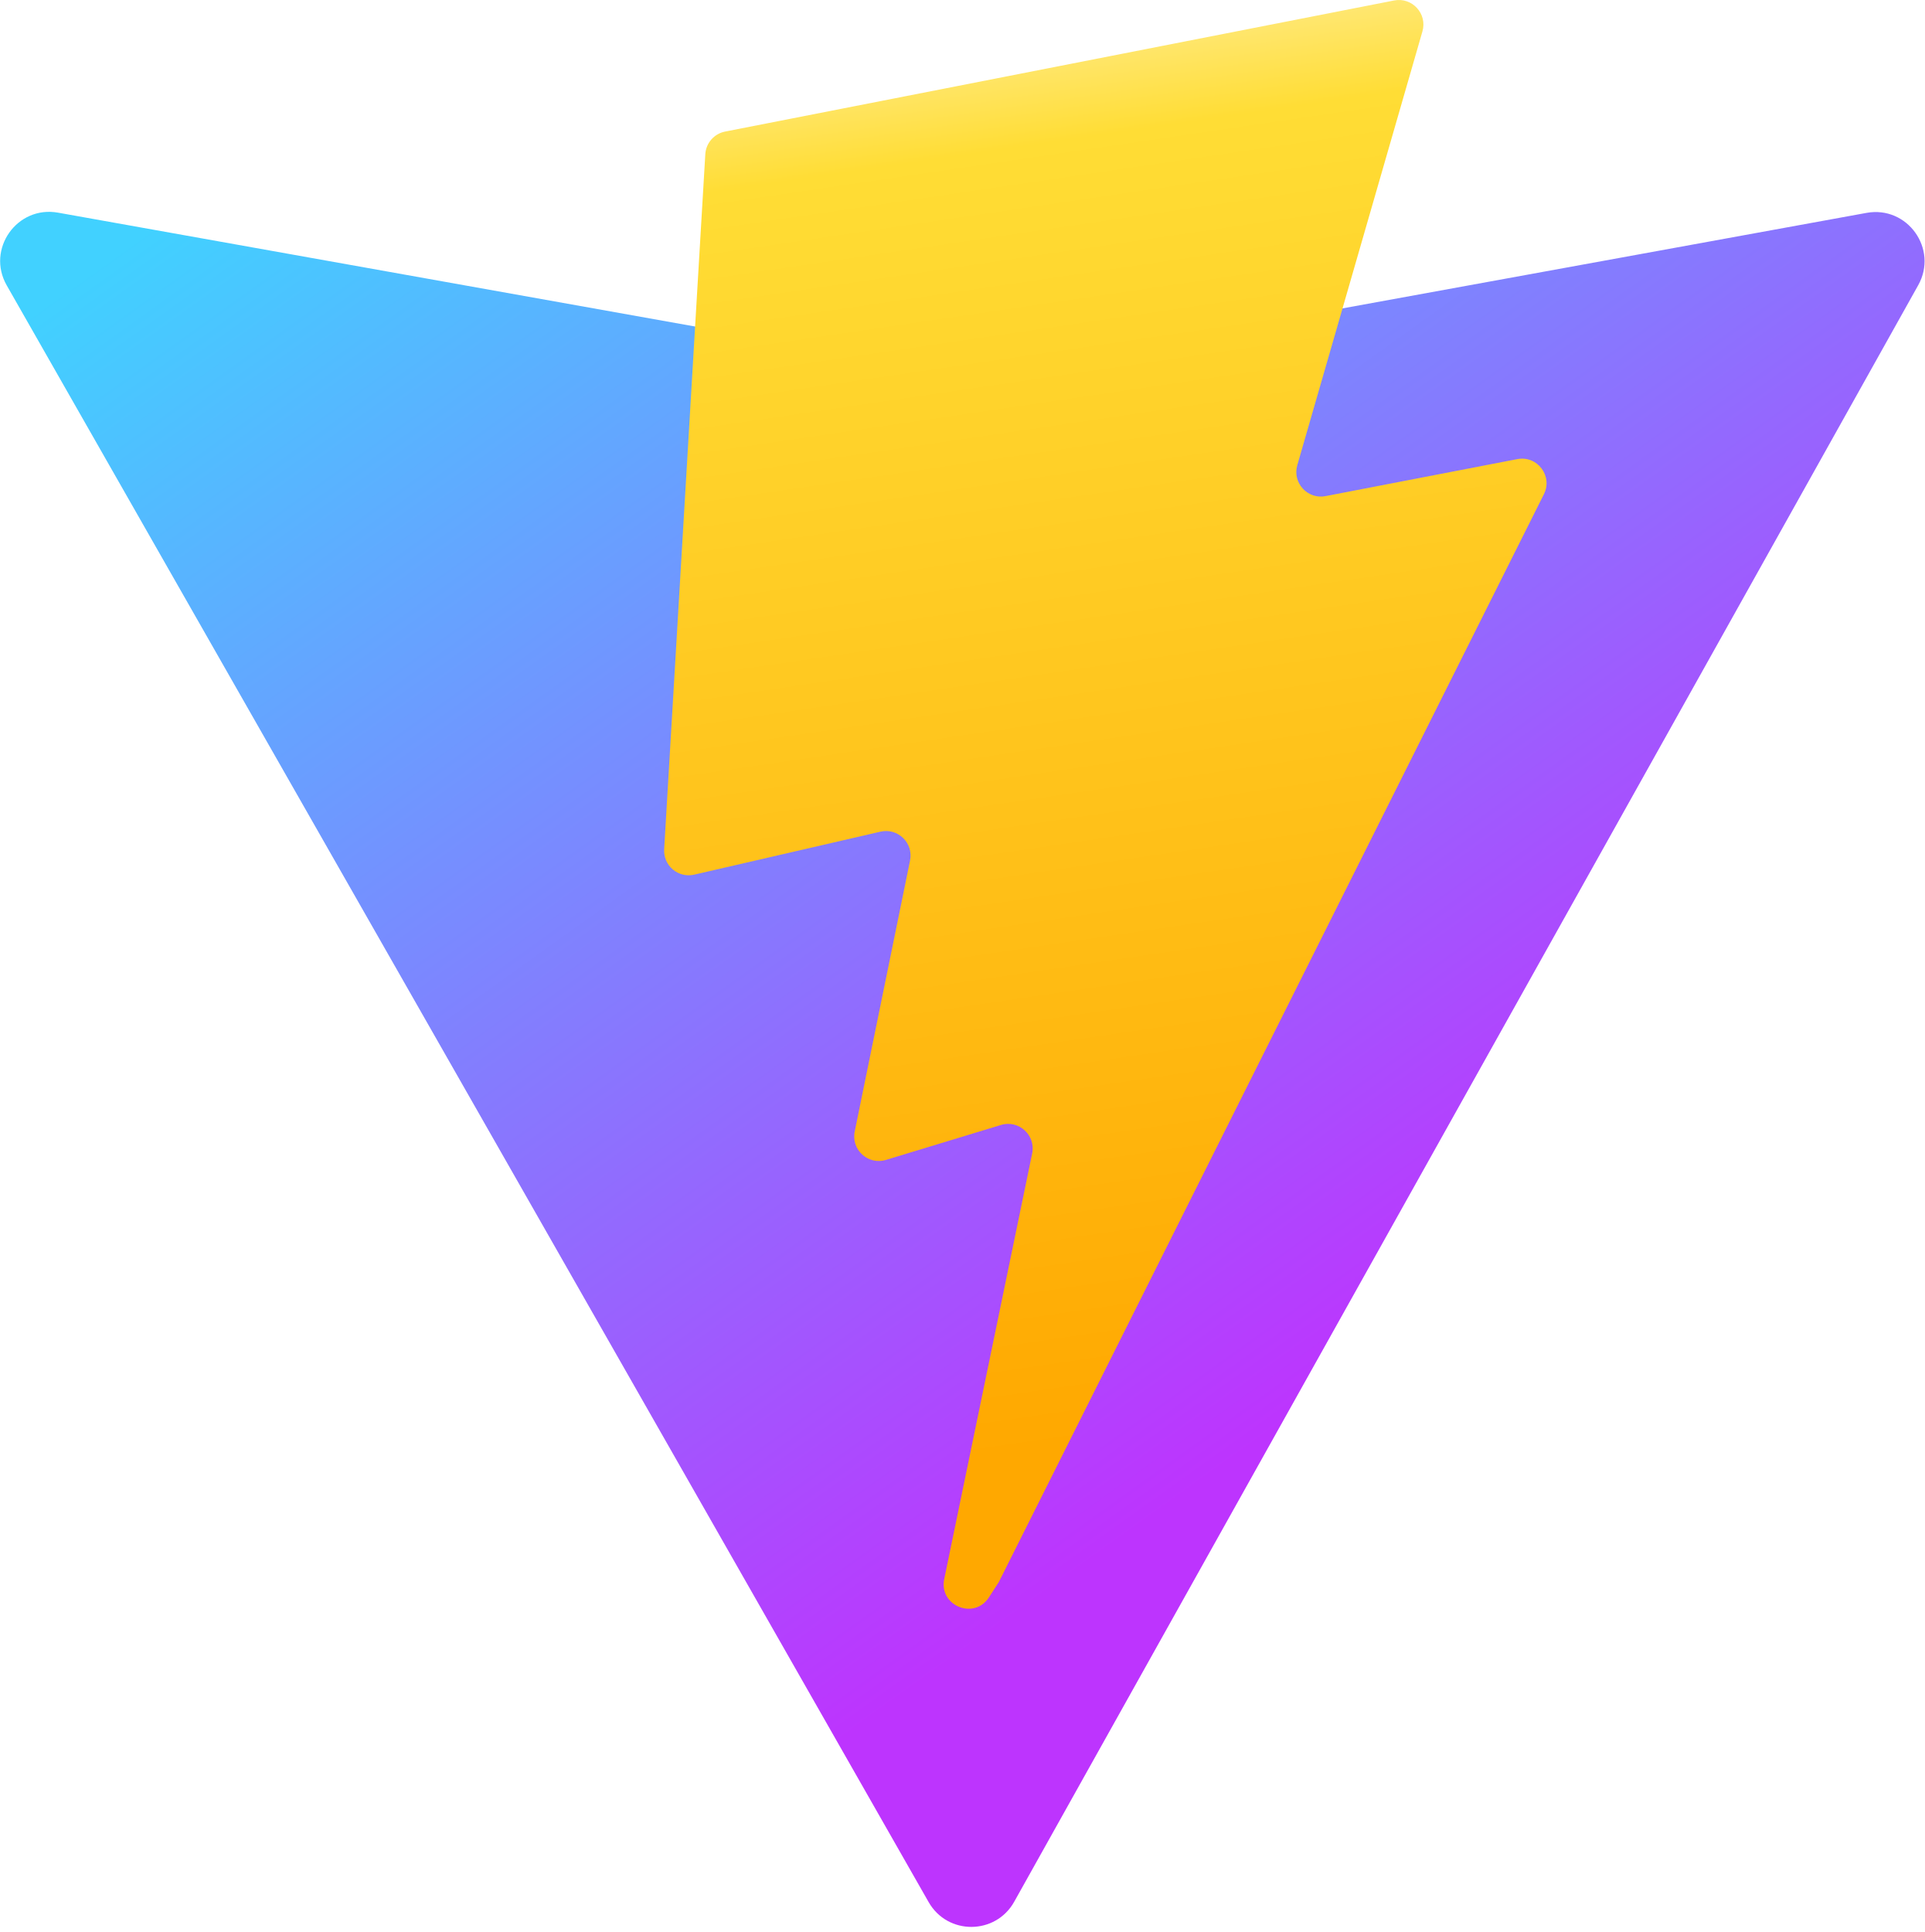
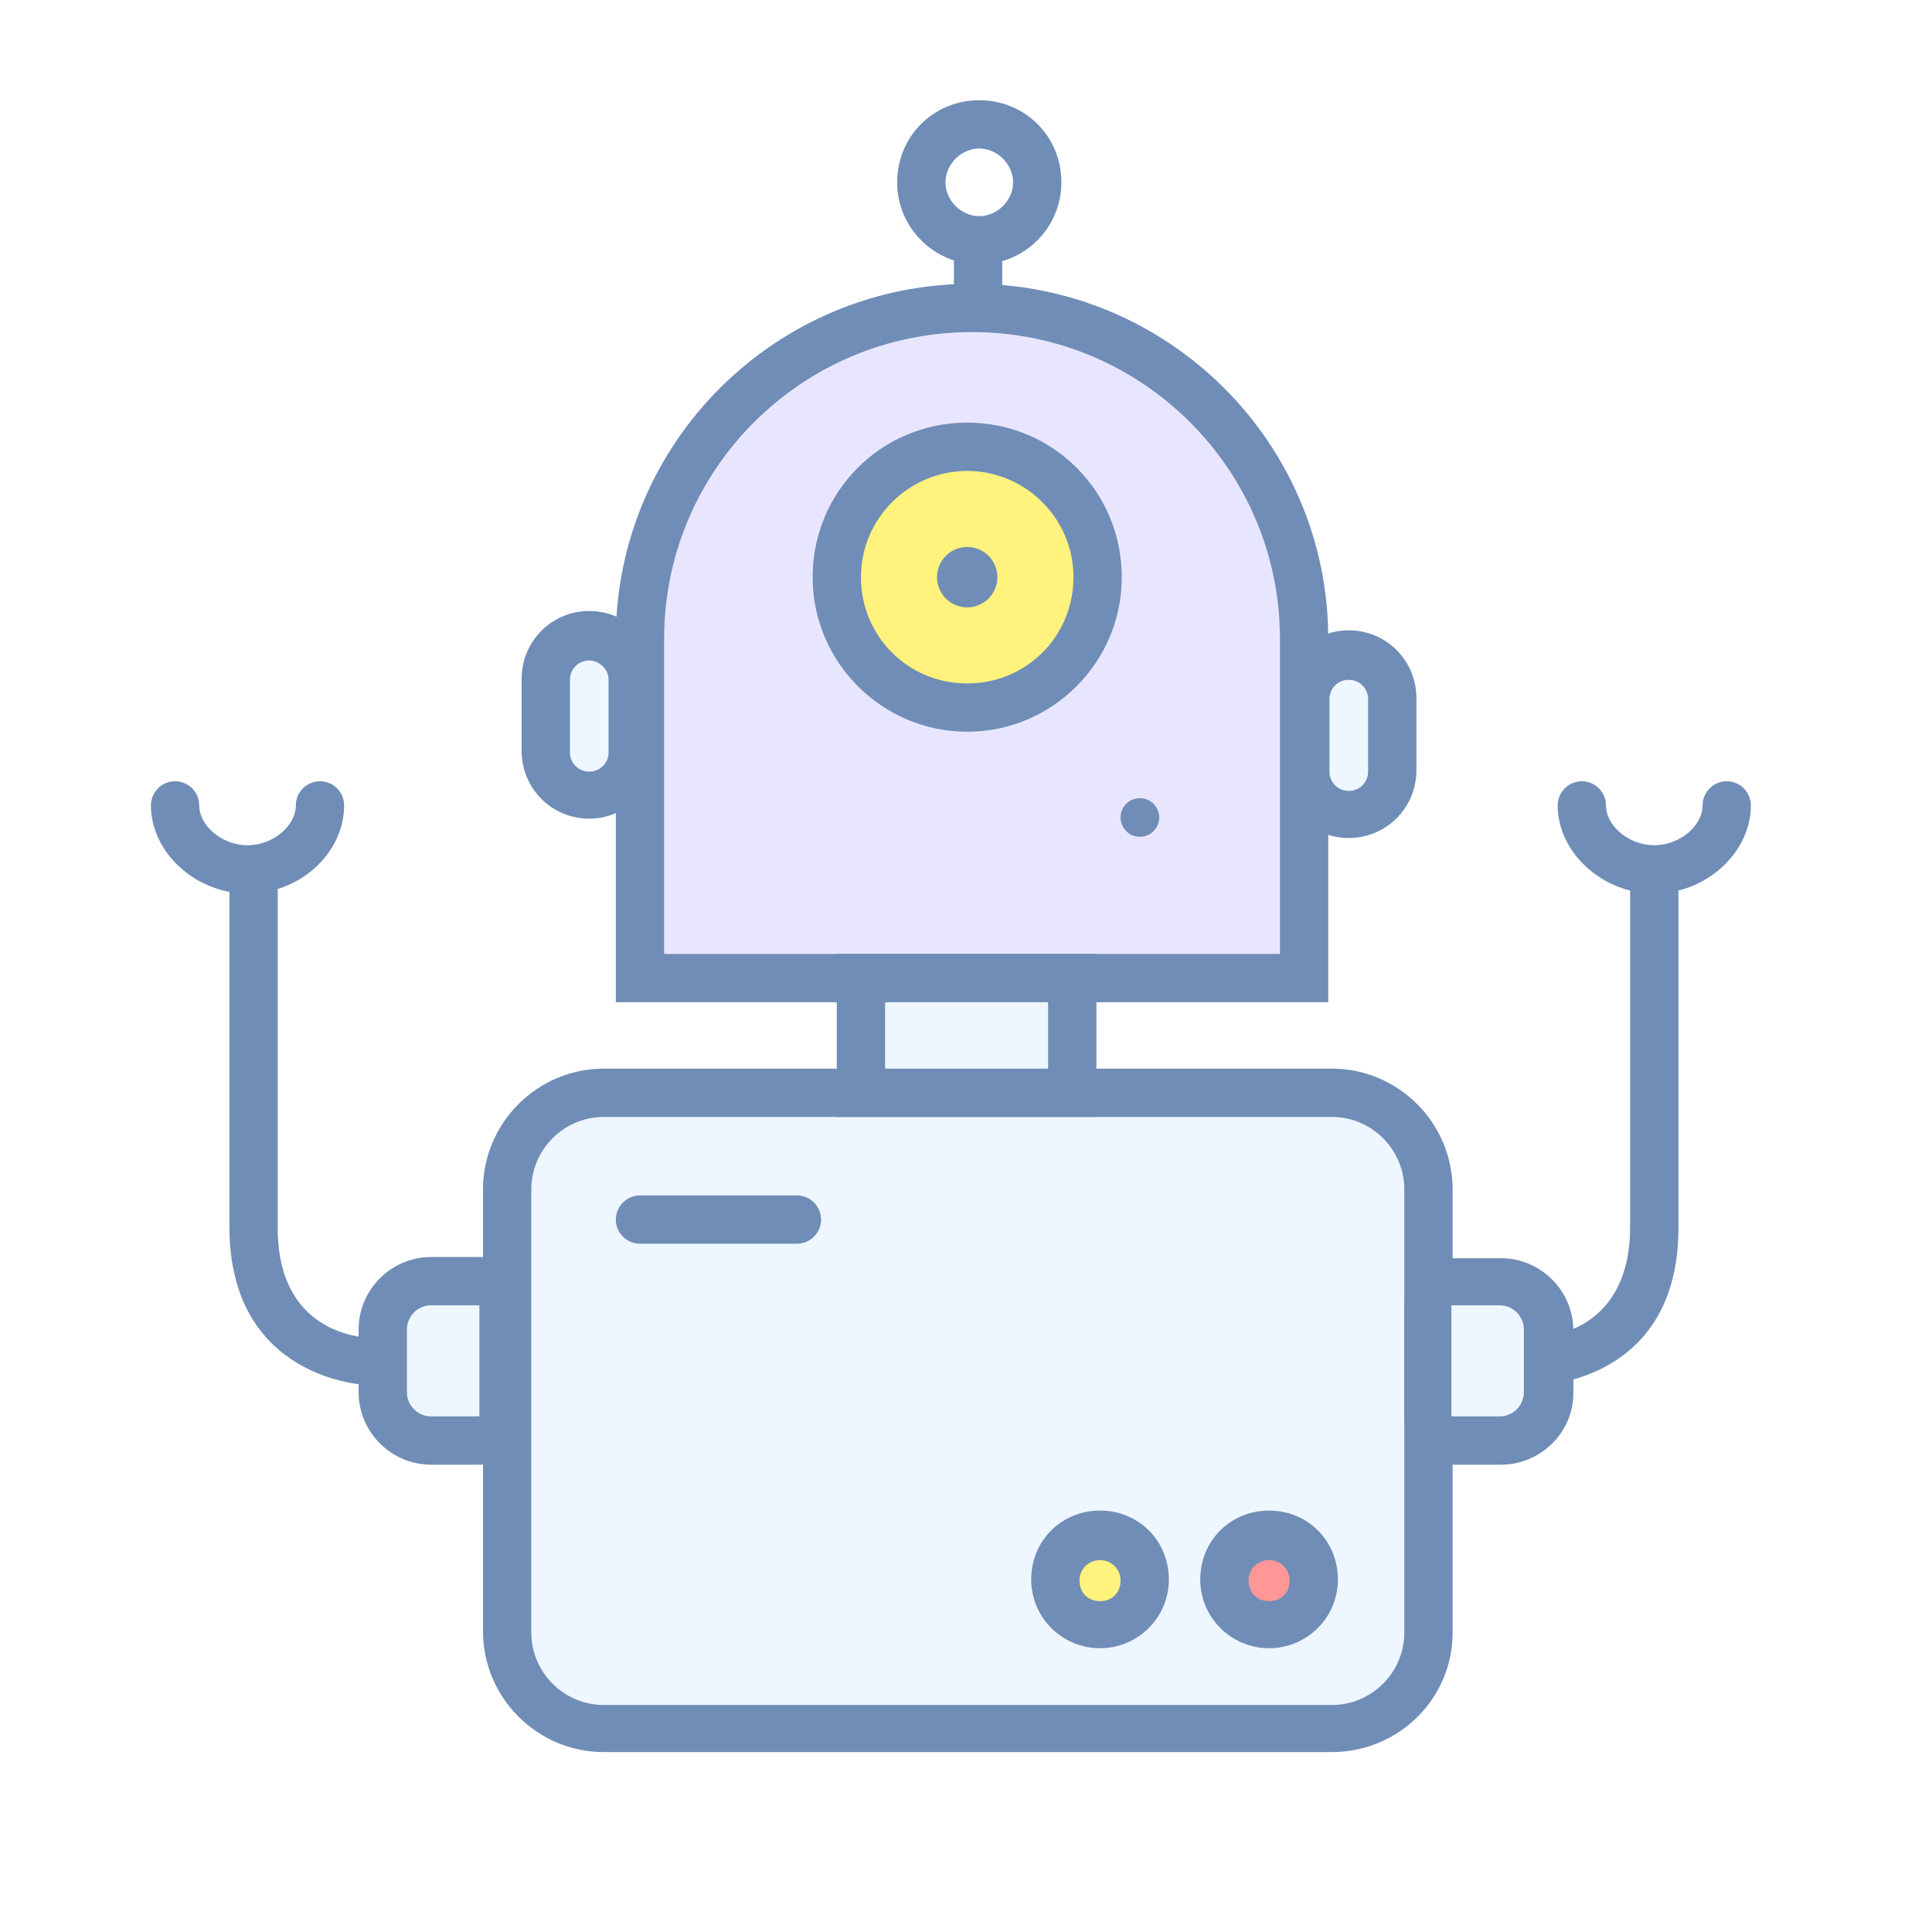
- <svg xmlns="http://www.w3.org/2000/svg" aria-hidden="true" role="img" class="iconify iconify--logos" width="31.88" height="32" preserveAspectRatio="xMidYMid meet" viewBox="0 0 256 257">
-   <defs>
-     <linearGradient id="IconifyId1813088fe1fbc01fb466" x1="-.828%" x2="57.636%" y1="7.652%" y2="78.411%">
-       <stop offset="0%" stop-color="#41D1FF" />
-       <stop offset="100%" stop-color="#BD34FE" />
-     </linearGradient>
-     <linearGradient id="IconifyId1813088fe1fbc01fb467" x1="43.376%" x2="50.316%" y1="2.242%" y2="89.03%">
-       <stop offset="0%" stop-color="#FFEA83" />
-       <stop offset="8.333%" stop-color="#FFDD35" />
-       <stop offset="100%" stop-color="#FFA800" />
-     </linearGradient>
-   </defs>
-   <path fill="url(#IconifyId1813088fe1fbc01fb466)" d="M255.153 37.938L134.897 252.976c-2.483 4.44-8.862 4.466-11.382.048L.875 37.958c-2.746-4.814 1.371-10.646 6.827-9.67l120.385 21.517a6.537 6.537 0 0 0 2.322-.004l117.867-21.483c5.438-.991 9.574 4.796 6.877 9.62Z" />
-   <path fill="url(#IconifyId1813088fe1fbc01fb467)" d="M185.432.063L96.44 17.501a3.268 3.268 0 0 0-2.634 3.014l-5.474 92.456a3.268 3.268 0 0 0 3.997 3.378l24.777-5.718c2.318-.535 4.413 1.507 3.936 3.838l-7.361 36.047c-.495 2.426 1.782 4.5 4.151 3.78l15.304-4.649c2.372-.72 4.652 1.36 4.15 3.788l-11.698 56.621c-.732 3.542 3.979 5.473 5.943 2.437l1.313-2.028l72.516-144.72c1.215-2.423-.88-5.186-3.54-4.672l-25.505 4.922c-2.396.462-4.435-1.77-3.759-4.114l16.646-57.705c.677-2.35-1.37-4.583-3.769-4.113Z" />
+ <svg xmlns="http://www.w3.org/2000/svg" t="1681981157379" class="icon" viewBox="0 0 1024 1024" version="1.1" p-id="3745" width="200" height="200">
+   <path d="M705.92 915.84H320c-28.16 0-51.2-23.04-51.2-51.2V630.4c0-28.16 23.04-51.2 51.2-51.2h385.92c28.16 0 51.2 23.04 51.2 51.2v234.88c0 27.52-23.04 50.56-51.2 50.56z" fill="#EEF6FF" p-id="3746" />
+   <path d="M705.92 928.64H320c-35.2 0-64-28.8-64-64V630.4c0-35.2 28.8-64 64-64h385.92c35.2 0 64 28.8 64 64v234.88c0 35.2-28.8 63.36-64 63.36zM320 592c-21.12 0-38.4 17.28-38.4 38.4v234.88c0 21.12 17.28 38.4 38.4 38.4h385.92c21.12 0 38.4-17.28 38.4-38.4V630.4c0-21.12-17.28-38.4-38.4-38.4H320z" fill="#708DB7" p-id="3747" />
+   <path d="M515.2 163.2C418.56 163.2 339.2 242.56 339.2 338.56V518.4h352V338.56c0-96-79.36-175.36-176-175.36z" fill="#E8E6FF" p-id="3748" />
+   <path d="M704 531.2H326.4V338.56c0-103.68 84.48-188.16 188.8-188.16S704 234.88 704 338.56V531.2z m-352-25.6h326.4V338.56c0-89.6-72.96-162.56-163.2-162.56S352 248.96 352 338.56V505.6z" fill="#708DB7" p-id="3749" />
+   <path d="M456.32 518.4h112v60.8H456.32z" fill="#EEF6FF" p-id="3750" />
+   <path d="M581.76 592H443.52V505.6h137.6v86.4z m-112.64-25.6h86.4V531.2H469.12v35.2z" fill="#708DB7" p-id="3751" />
+   <path d="M714.88 431.36c-12.8 0-23.04-10.24-23.04-23.04v-38.4c0-12.8 10.24-23.04 23.04-23.04s23.04 10.24 23.04 23.04v38.4c0 12.8-10.24 23.04-23.04 23.04z" fill="#EEF6FF" p-id="3752" />
+   <path d="M714.88 444.16c-19.84 0-35.84-16-35.84-35.84v-38.4c0-19.84 16-35.84 35.84-35.84s35.84 16 35.84 35.84v38.4c0 19.84-16 35.84-35.84 35.84z m0-83.84c-5.76 0-10.24 4.48-10.24 10.24v38.4c0 5.76 4.48 10.24 10.24 10.24s10.24-4.48 10.24-10.24v-38.4c0-5.76-4.48-10.24-10.24-10.24z" fill="#708DB7" p-id="3753" />
+   <path d="M312.32 421.12c-12.8 0-23.04-10.24-23.04-23.04v-38.4c0-12.8 10.24-23.04 23.04-23.04s23.04 10.24 23.04 23.04v38.4c0 12.8-10.88 23.04-23.04 23.04z" fill="#EEF6FF" p-id="3754" />
+   <path d="M312.32 433.92c-19.84 0-35.84-16-35.84-35.84v-38.4c0-19.84 16-35.84 35.84-35.84s35.84 16 35.84 35.84v38.4c0 19.84-16.64 35.84-35.84 35.84z m0-83.84c-5.76 0-10.24 4.48-10.24 10.24v38.4c0 5.76 4.48 10.24 10.24 10.24s10.24-4.48 10.24-10.24v-38.4c0-5.76-5.12-10.24-10.24-10.24z" fill="#708DB7" p-id="3755" />
+   <path d="M795.52 763.52h-25.6c-7.04 0-12.8-5.76-12.8-12.8v-46.08c0-14.08-2.56-25.6 11.52-25.6h26.88c14.08 0 25.6 11.52 25.6 25.6v33.28c0 14.08-11.52 25.6-25.6 25.6z" fill="#EEF6FF" p-id="3756" />
+   <path d="M795.52 776.32h-25.6c-14.08 0-25.6-11.52-25.6-25.6v-46.08-5.12c0-8.96-0.64-19.2 6.4-26.24 4.48-4.48 10.24-6.4 17.92-6.4h26.88c21.12 0 38.4 17.28 38.4 38.4v33.28c0 20.48-17.28 37.76-38.4 37.76z m-26.24-84.48v58.88h25.6c7.04 0 12.8-5.76 12.8-12.8v-33.28c0-7.04-5.76-12.8-12.8-12.8h-25.6z" fill="#708DB7" p-id="3757" />
+   <path d="M816.64 734.08l-0.64-25.6v12.8-12.8c5.12 0 48-3.2 48-58.24V454.4h25.6v196.48c0 81.28-72.32 83.2-72.96 83.2z" fill="#708DB7" p-id="3758" />
+   <path d="M228.48 763.52h25.6c7.04 0 12.8-5.76 12.8-12.8v-58.88c0-7.04-5.76-12.8-12.8-12.8h-25.6c-14.08 0-25.6 11.52-25.6 25.6v33.28c0 14.08 11.52 25.6 25.6 25.6z" fill="#EEF6FF" p-id="3759" />
+   <path d="M254.08 776.32h-25.6c-21.12 0-38.4-17.28-38.4-38.4v-33.28c0-21.12 17.28-38.4 38.4-38.4h25.6c14.08 0 25.6 11.52 25.6 25.6v58.88c0 14.08-11.52 25.6-25.6 25.6z m-25.6-84.48c-7.04 0-12.8 5.76-12.8 12.8v33.28c0 7.04 5.76 12.8 12.8 12.8h25.6v-58.88h-25.6zM519.04 140.16c-23.68 0-43.52-19.2-43.52-43.52s19.2-43.52 43.52-43.52 43.52 19.2 43.52 43.52-19.84 43.52-43.52 43.52z m0-61.44c-9.6 0-17.92 8.32-17.92 17.92s8.32 17.92 17.92 17.92 17.92-8.32 17.92-17.92-8.32-17.92-17.92-17.92z" fill="#708DB7" p-id="3760" />
+   <path d="M505.6 134.4h25.6v32h-25.6z" fill="#708DB7" p-id="3761" />
+   <path d="M512.64 305.92m-69.12 0a69.12 69.12 0 1 0 138.24 0 69.12 69.12 0 1 0-138.24 0Z" fill="#FFF27D" p-id="3762" />
+   <path d="M512.64 387.84c-44.8 0-81.92-36.48-81.92-81.92S467.2 224 512.64 224s81.92 36.48 81.92 81.92-37.12 81.92-81.92 81.92z m0-138.24c-30.72 0-56.32 24.96-56.32 56.32s24.96 56.32 56.32 56.32 56.32-24.96 56.32-56.32-25.6-56.32-56.32-56.32z" fill="#708DB7" p-id="3763" />
+   <path d="M604.16 433.28m-10.24 0a10.24 10.24 0 1 0 20.48 0 10.24 10.24 0 1 0-20.48 0Z" fill="#708DB7" p-id="3764" />
+   <path d="M422.4 659.2H339.2c-7.04 0-12.8-5.76-12.8-12.8s5.76-12.8 12.8-12.8h83.2c7.04 0 12.8 5.76 12.8 12.8s-5.76 12.8-12.8 12.8z" fill="#708DB7" p-id="3765" />
+   <path d="M512.64 305.92m-16 0a16 16 0 1 0 32 0 16 16 0 1 0-32 0Z" fill="#708DB7" p-id="3766" />
+   <path d="M876.8 473.6c-27.52 0-51.2-21.76-51.2-46.72 0-7.04 5.76-12.8 12.8-12.8s12.8 5.76 12.8 12.8c0 10.88 12.16 21.12 25.6 21.12s25.6-10.24 25.6-21.12c0-7.04 5.76-12.8 12.8-12.8s12.8 5.76 12.8 12.8c0 24.96-23.68 46.72-51.2 46.72z" fill="#708DB7" p-id="3767" />
+   <path d="M194.56 734.08c-0.64 0-72.96-2.56-72.96-83.84V454.4h25.6v196.48c0 55.04 42.88 57.6 48 58.24l-0.64 24.96z" fill="#708DB7" p-id="3768" />
+   <path d="M131.2 473.6c-27.52 0-51.2-21.76-51.2-46.72 0-7.04 5.76-12.8 12.8-12.8s12.8 5.76 12.8 12.8c0 10.88 12.16 21.12 25.6 21.12s25.6-10.24 25.6-21.12c0-7.04 5.76-12.8 12.8-12.8s12.8 5.76 12.8 12.8c0 24.96-23.04 46.72-51.2 46.72z" fill="#708DB7" p-id="3769" />
+   <path d="M583.04 837.12m-23.68 0a23.68 23.68 0 1 0 47.36 0 23.68 23.68 0 1 0-47.36 0Z" fill="#FFF27D" p-id="3770" />
+   <path d="M583.04 873.6c-19.84 0-36.48-16-36.48-36.48s16-36.48 36.48-36.48 36.48 16 36.48 36.48-16.64 36.48-36.48 36.48z m0-46.72c-5.76 0-10.88 4.48-10.88 10.88s4.48 10.88 10.88 10.88 10.88-4.48 10.88-10.88-5.12-10.88-10.88-10.88z" fill="#708DB7" p-id="3771" />
+   <path d="M672.64 837.12m-23.68 0a23.68 23.68 0 1 0 47.36 0 23.68 23.68 0 1 0-47.36 0Z" fill="#FF9797" p-id="3772" />
+   <path d="M672.64 873.6c-19.84 0-36.48-16-36.48-36.48s16-36.48 36.48-36.48 36.48 16 36.48 36.48-16.64 36.48-36.48 36.48z m0-46.72c-5.76 0-10.88 4.48-10.88 10.88s4.48 10.88 10.88 10.88 10.88-4.48 10.88-10.88-5.12-10.88-10.88-10.88z" fill="#708DB7" p-id="3773" />
</svg>
